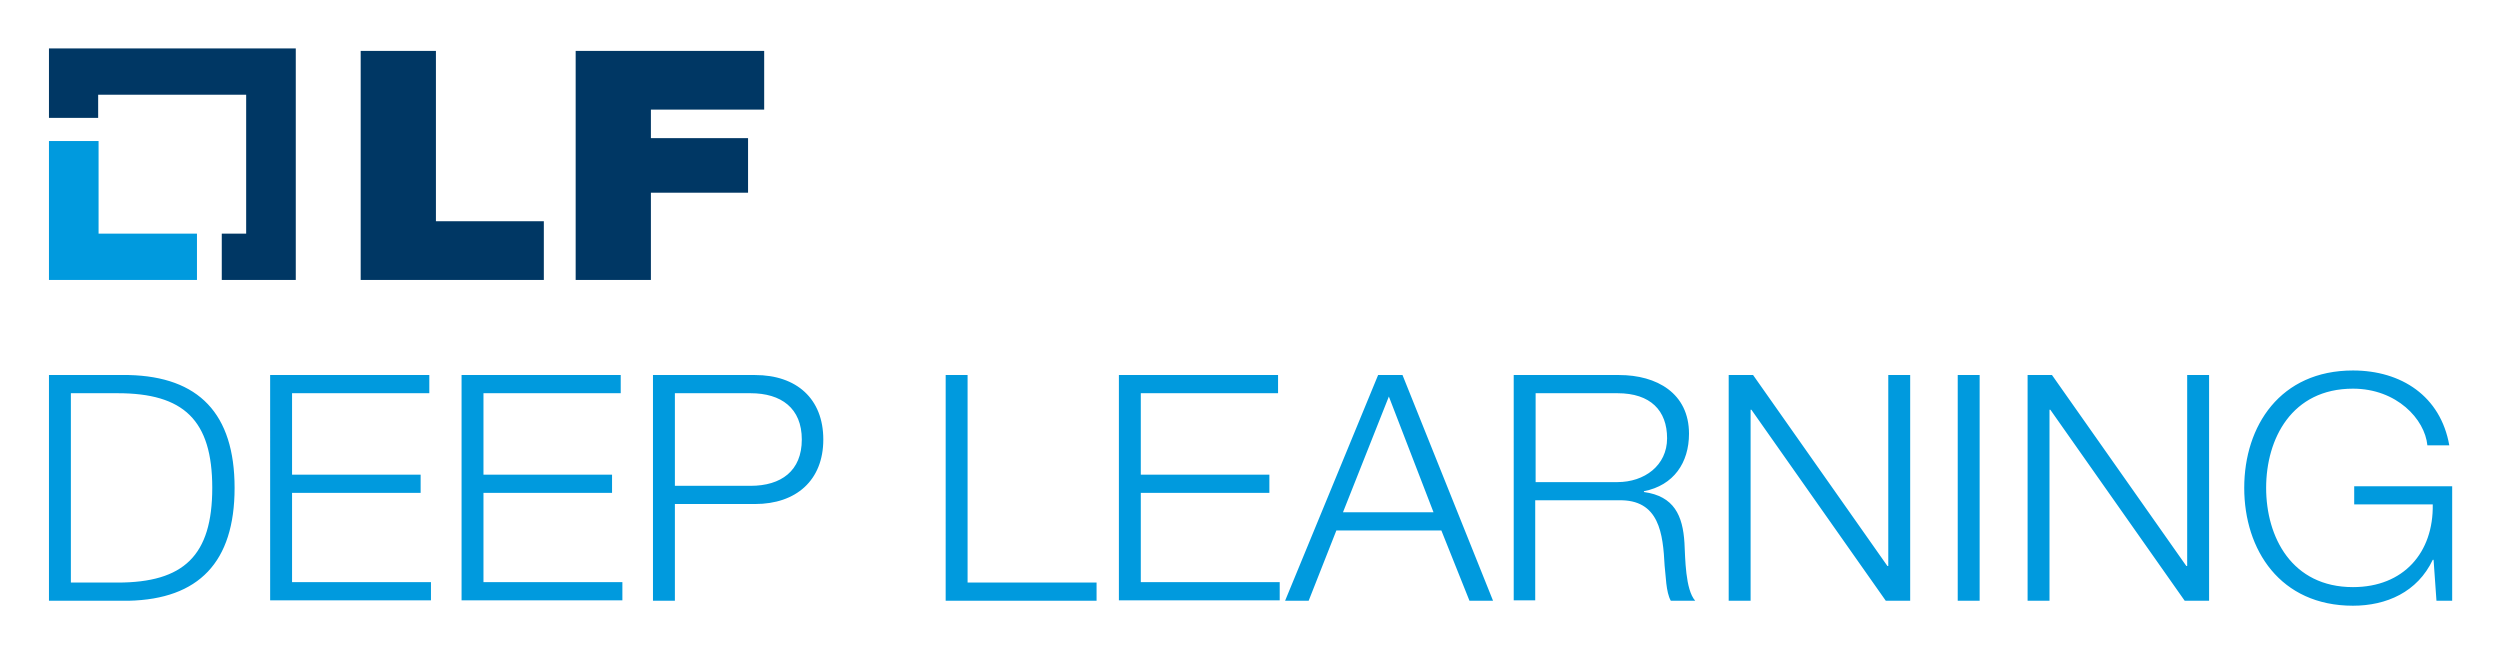
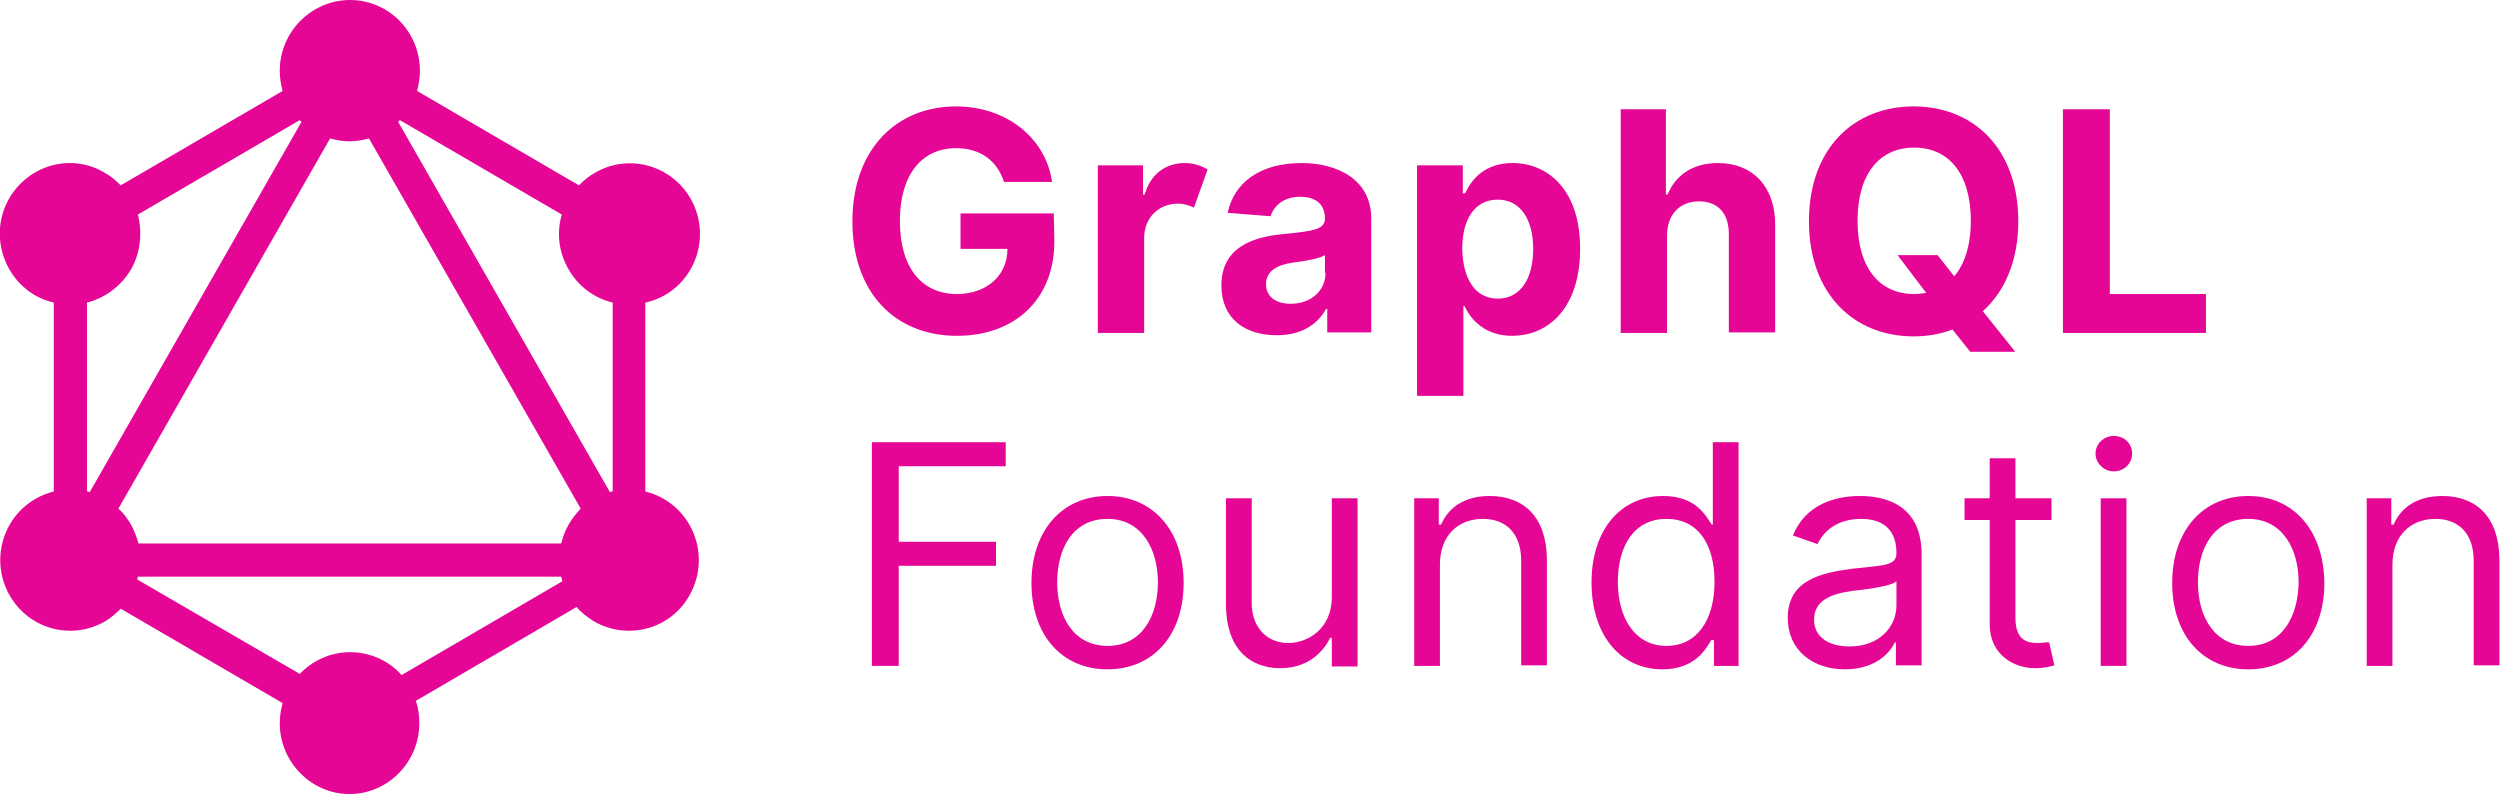
- <svg xmlns="http://www.w3.org/2000/svg" role="img" viewBox="-0.46 73.54 400.92 104.67">
-   <defs>
-     <style>.cls-1{fill:#009ade}</style>
-   </defs>
-   <path d="M15.348 111.008V96.157H7.392v22.277h23.735v-7.426H15.348z" class="cls-1" />
-   <path fill="#003764" d="M46.973 81.306H7.392v11.138h7.89v-3.713h23.735v22.277h-3.912v7.426h11.868V81.306zm10.409.398h12.066v27.315h17.305v9.415H57.382zm34.476 0h30.232v9.414h-18.166v4.575h15.58v8.751h-15.58v13.99H91.858v-36.73z" />
-   <path d="M7.392 133.683h12.796c11.205.265 16.973 6.165 16.973 18.1s-5.768 17.834-16.973 18.099H7.392zm3.514 33.282h7.492c10.608 0 15.182-4.31 15.182-15.183S29.006 136.6 18.398 136.6h-7.492zm31.956-33.282h25.526v2.917H46.376v13.06h20.62v2.918h-20.62v14.32h22.277v2.918h-25.79zm30.698 0h25.524v2.917H77.073v13.06h20.62v2.918h-20.62v14.32H99.35v2.918H73.56zm30.696 0h16.376c6.63 0 10.94 3.779 10.94 10.342s-4.377 10.343-10.94 10.343H107.77v15.514h-3.514zm3.514 17.768h12.132c4.907 0 8.222-2.387 8.222-7.426s-3.315-7.425-8.222-7.425H107.77zm43.426-17.768h3.514v33.282h20.685v2.917h-24.2zm27.846 0H204.5v2.917h-22.012v13.06h20.62v2.918h-20.62v14.32h22.277v2.918h-25.79v-36.133zm41.503 0h3.912l14.52 36.199h-3.78l-4.508-11.27h-16.84l-4.442 11.27h-3.78zm-5.635 22.01h14.52l-7.161-18.563zm27.381-22.01h16.907c6.033 0 11.204 2.917 11.204 9.414 0 4.641-2.453 8.287-7.226 9.216v.132c4.84.663 6.232 3.78 6.497 8.155.133 2.453.133 7.492 1.724 9.282h-3.912c-.795-1.392-.795-4.11-.994-5.635-.266-5.04-.796-10.675-7.426-10.476H245.74v16.045h-3.448zm3.514 17.171h13.127c4.31 0 7.956-2.652 7.956-7.028 0-4.442-2.652-7.226-7.956-7.226h-13.127zm30.962-17.171h3.912l21.547 30.63h.133v-30.63h3.513v36.199h-3.911l-21.548-30.63h-.132v30.63h-3.514zm36.73 0h3.514v36.199h-3.514zm11.205 0h3.911l21.548 30.63h.132v-30.63h3.514v36.199h-3.912l-21.547-30.63h-.133v30.63h-3.513v-36.2zm68.089 36.199h-2.52l-.463-6.564h-.133c-2.453 5.172-7.425 7.36-12.796 7.36-11.668 0-17.436-8.95-17.436-18.896s5.768-18.829 17.436-18.829c7.757 0 14.056 4.11 15.448 12h-3.514c-.398-4.176-4.906-9.083-11.934-9.083-9.812 0-13.923 8.023-13.923 15.912s4.111 15.912 13.923 15.912c8.155 0 12.929-5.569 12.796-13.26h-12.597v-2.917h15.713z" class="cls-1" />
+ <svg xmlns="http://www.w3.org/2000/svg" width="437" height="139" viewBox="0 0 437 139">
+   <g fill="#E50695" transform="translate(-1)">
+     <polygon points="153.4 116.4 158.1 116.4 158.1 98.9 175.1 98.9 175.1 94.7 158.1 94.7 158.1 81.5 176.8 81.5 176.8 77.3 153.4 77.3" />
+     <path d="M194.6 86.7C186.7 86.7 181.3 92.7 181.3 101.9 181.3 111 186.6 117 194.6 117 202.6 117 207.9 111 207.9 101.9 207.9 92.7 202.5 86.7 194.6 86.7zM194.6 112.9C188.6 112.9 185.8 107.7 185.8 101.8 185.8 95.9 188.5 90.7 194.6 90.7 200.6 90.7 203.4 96 203.4 101.8 203.4 107.7 200.6 112.9 194.6 112.9zM233.8 104.4C233.8 109.9 229.6 112.4 226.2 112.4 222.5 112.4 219.8 109.7 219.8 105.4L219.8 87.1 215.3 87.1 215.3 105.7C215.3 113.2 219.3 116.8 224.8 116.8 229.2 116.8 232.1 114.4 233.5 111.5L233.8 111.5 233.8 116.5 238.3 116.5 238.3 87.1 233.8 87.1 233.8 104.4zM261.4 86.7C257 86.7 254.2 88.7 252.9 91.7L252.5 91.7 252.5 87.1 248.2 87.1 248.2 116.4 252.7 116.4 252.7 98.7C252.7 93.6 255.9 90.7 260.2 90.7 264.4 90.7 266.9 93.4 266.9 98L266.9 116.3 271.4 116.3 271.4 97.7C271.3 90.3 267.3 86.7 261.4 86.7zM300.6 91.7L300.2 91.7C299.2 90.2 297.5 86.7 291.7 86.7 284.3 86.7 279.2 92.6 279.2 101.8 279.2 111.1 284.3 117 291.6 117 297.2 117 299.2 113.5 300.1 111.9L300.6 111.9 300.6 116.4 304.9 116.4 304.9 77.3 300.4 77.3 300.4 91.7 300.6 91.7zM292.3 112.9C286.7 112.9 283.8 107.9 283.8 101.7 283.8 95.5 286.6 90.7 292.3 90.7 297.8 90.7 300.7 95.1 300.7 101.7 300.7 108.3 297.7 112.9 292.3 112.9zM326.1 86.7C321.7 86.7 316.6 88.2 314.4 93.6L318.7 95.1C319.7 93 322 90.7 326.3 90.7 330.5 90.7 332.5 92.9 332.5 96.7 332.5 98.9 330.3 98.8 324.9 99.4 319.5 100.1 313.5 101.3 313.5 108 313.5 113.7 317.9 117 323.5 117 328.6 117 331.3 114.3 332.2 112.3L332.4 112.3 332.4 116.3 336.9 116.3 336.9 97.1C337 87.8 329.9 86.7 326.1 86.7zM332.5 105.8C332.5 109.5 329.6 113 324.3 113 320.7 113 318.1 111.4 318.1 108.3 318.1 104.9 321.2 103.8 324.7 103.3 326.6 103.1 331.7 102.5 332.5 101.6L332.5 105.8 332.5 105.8zM357.2 112.4C355.2 112.4 353.3 111.8 353.3 108L353.3 90.9 359.6 90.9 359.6 87.1 353.3 87.1 353.3 80.1 348.8 80.1 348.8 87.1 344.4 87.1 344.4 90.9 348.8 90.9 348.8 109.2C348.8 114.3 352.9 116.8 356.7 116.8 358.4 116.8 359.4 116.5 360.1 116.3L359.2 112.3C358.8 112.2 358.2 112.4 357.2 112.4z" />
+     <rect width="4.5" height="29.3" x="368.2" y="87.1" />
+     <path d="M370.5 76.2C368.7 76.2 367.3 77.6 367.3 79.3 367.3 81 368.8 82.4 370.5 82.4 372.3 82.4 373.7 81 373.7 79.3 373.7 77.5 372.3 76.2 370.5 76.2zM394 86.7C386.1 86.7 380.7 92.7 380.7 101.9 380.7 111 386 117 394 117 402 117 407.3 111 407.3 101.9 407.2 92.7 401.9 86.7 394 86.7zM394 112.9C388 112.9 385.2 107.7 385.2 101.8 385.2 95.9 387.9 90.7 394 90.7 400 90.7 402.8 96 402.8 101.8 402.7 107.7 400 112.9 394 112.9zM427.9 86.7C423.5 86.7 420.7 88.7 419.4 91.7L419 91.7 419 87.1 414.7 87.1 414.7 116.4 419.2 116.4 419.2 98.7C419.2 93.6 422.4 90.7 426.7 90.7 430.9 90.7 433.4 93.4 433.4 98L433.4 116.3 437.9 116.3 437.9 97.7C437.8 90.3 433.8 86.7 427.9 86.7zM185.2 37.3L168.9 37.3 168.9 43.5 177.1 43.5C177.1 48.4 173.2 51.4 168.3 51.4 162.2 51.4 158.3 46.9 158.3 38.6 158.3 30.6 162.1 25.9 168.1 25.9 172.4 25.9 175.3 28.1 176.5 31.8L184.9 31.8C183.8 24.1 176.9 18.6 168.1 18.6 157.8 18.6 150 26 150 38.7 150 51.1 157.4 58.7 168.3 58.7 178.2 58.7 185.3 52.5 185.3 42.2L185.2 37.3 185.2 37.3zM201.1 34L200.8 34 200.8 28.9 192.9 28.9 192.9 58.2 201 58.2 201 41.6C201 38 203.6 35.6 206.9 35.6 208 35.6 208.9 35.9 209.7 36.3L212.1 29.6C211 29 209.7 28.5 208.1 28.5 204.8 28.5 202.1 30.4 201.1 34zM228.5 28.5C221.3 28.5 216.7 31.9 215.6 37.2L223.1 37.8C223.7 35.9 225.4 34.4 228.3 34.4 231.1 34.4 232.6 35.8 232.6 38.2 232.6 40.1 230.6 40.4 225.5 40.9 219.7 41.4 214.5 43.4 214.5 49.9 214.5 55.7 218.6 58.6 224.2 58.6 228.5 58.6 231.3 56.7 232.8 54L233 54 233 58.1 240.7 58.1 240.7 38.4C240.8 31.4 234.8 28.5 228.5 28.5zM232.7 47.7C232.7 50.8 230.2 53.1 226.6 53.1 224.1 53.1 222.3 51.9 222.3 49.7 222.3 47.4 224.2 46.3 227 45.9 228.8 45.7 231.7 45.2 232.6 44.6L232.6 47.7 232.7 47.7 232.7 47.7zM265.4 28.5C260.5 28.5 258.2 31.4 257.1 33.8L256.7 33.8 256.7 28.9 248.7 28.9 248.7 69.2 256.8 69.2 256.8 53.5 257 53.5C258.1 55.9 260.6 58.7 265.3 58.7 272 58.7 277.2 53.4 277.2 43.6 277.3 33.5 271.8 28.5 265.4 28.5zM262.8 52.2C258.9 52.2 256.7 48.8 256.6 43.5 256.6 38.3 258.8 34.9 262.8 34.9 266.8 34.9 269 38.4 269 43.5 269 48.7 266.8 52.2 262.8 52.2zM301.3 28.5C296.9 28.5 293.9 30.6 292.5 34L292.2 34 292.2 19.1 284.3 19.1 284.3 58.2 292.4 58.2 292.4 41.2C292.4 37.4 294.7 35.2 298 35.2 301.3 35.2 303.2 37.3 303.2 40.9L303.2 58.1 311.3 58.1 311.3 39.5C311.4 32.7 307.4 28.5 301.3 28.5zM353.2 61.4L347.6 54.4C351.4 51 353.8 45.6 353.8 38.7 353.8 25.9 345.9 18.6 335.5 18.6 325.1 18.6 317.2 25.9 317.2 38.7 317.2 51.4 325.1 58.8 335.5 58.8 337.9 58.8 340.2 58.4 342.3 57.6L345.4 61.5 353.2 61.5 353.2 61.4zM342.6 48.3L339.7 44.6 332.7 44.6 337.7 51.2C337 51.3 336.3 51.4 335.6 51.4 329.6 51.4 325.7 46.9 325.7 38.6 325.7 30.3 329.6 25.8 335.6 25.8 341.6 25.8 345.5 30.3 345.5 38.6 345.5 42.9 344.4 46.2 342.6 48.3z" />
+     <polygon points="386.6 51.4 369.8 51.4 369.8 19.1 361.6 19.1 361.6 58.2 386.6 58.2" />
+     <path d="M117.2,51.6 C123.1,48.2 125.1,40.6 121.7,34.7 C118.3,28.8 110.8,26.8 105,30.2 C103.9,30.8 103,31.6 102.2,32.4 L73.9,15.9 C74.2,14.8 74.4,13.6 74.4,12.4 C74.4,5.5 68.9,0 62.2,0 C55.5,0 49.9,5.5 49.9,12.4 C49.9,13.6 50.1,14.8 50.4,15.9 L22.1,32.4 C21.3,31.6 20.4,30.8 19.3,30.2 C13.5,26.7 6,28.8 2.6,34.7 C-0.8,40.6 1.3,48.2 7.1,51.6 C8.1,52.2 9.2,52.6 10.4,52.9 L10.4,85.9 C9.3,86.2 8.2,86.6 7.2,87.2 C1.3,90.6 -0.7,98.2 2.7,104.1 C6.1,110 13.5,112 19.4,108.6 C20.4,108 21.3,107.2 22.1,106.4 L50.4,122.9 C50.1,124 49.9,125.2 49.9,126.4 C49.9,133.2 55.4,138.8 62.1,138.8 C68.8,138.8 74.3,133.2 74.3,126.4 C74.3,125 74.1,123.7 73.7,122.5 L101.8,106.1 C102.6,107.1 103.7,107.9 104.8,108.6 C110.7,112 118.2,110 121.5,104.1 C124.9,98.2 122.9,90.6 117,87.2 C116,86.6 114.9,86.2 113.8,85.9 L113.8,52.9 C115.1,52.6 116.1,52.2 117.2,51.6 Z M16.7,86 C16.5,86 16.4,85.9 16.2,85.9 L16.2,52.9 C19.3,52.1 22.1,50.1 23.9,47.1 C25.6,44.1 25.9,40.6 25.1,37.5 L53.4,21 C53.5,21.1 53.6,21.2 53.7,21.3 L16.7,86 Z M71.2,118 C69,115.5 65.7,114 62.2,114 C58.7,114 55.6,115.5 53.4,117.8 L25,101.3 C25,101.1 25.1,101 25.1,100.8 L99.1,100.8 C99.2,101.1 99.2,101.3 99.3,101.6 L71.2,118 Z M100.4,91.7 C99.8,92.7 99.4,93.8 99.1,95 L25.2,95 C24.9,93.9 24.5,92.8 23.9,91.7 C23.3,90.7 22.6,89.7 21.7,88.9 L58.7,24.2 C59.8,24.5 60.9,24.7 62.1,24.7 C63.3,24.7 64.4,24.5 65.5,24.2 L102.5,88.9 C101.8,89.7 101,90.6 100.4,91.7 Z M108.1,85.9 C107.9,85.9 107.8,86 107.6,86 L70.6,21.3 C70.7,21.2 70.8,21.1 70.9,21 L99.2,37.5 C98.3,40.6 98.6,44 100.4,47.1 C102.1,50.1 104.9,52.1 108.1,52.9 C108.1,52.9 108.1,85.9 108.1,85.9 Z" />
+   </g>
</svg>
